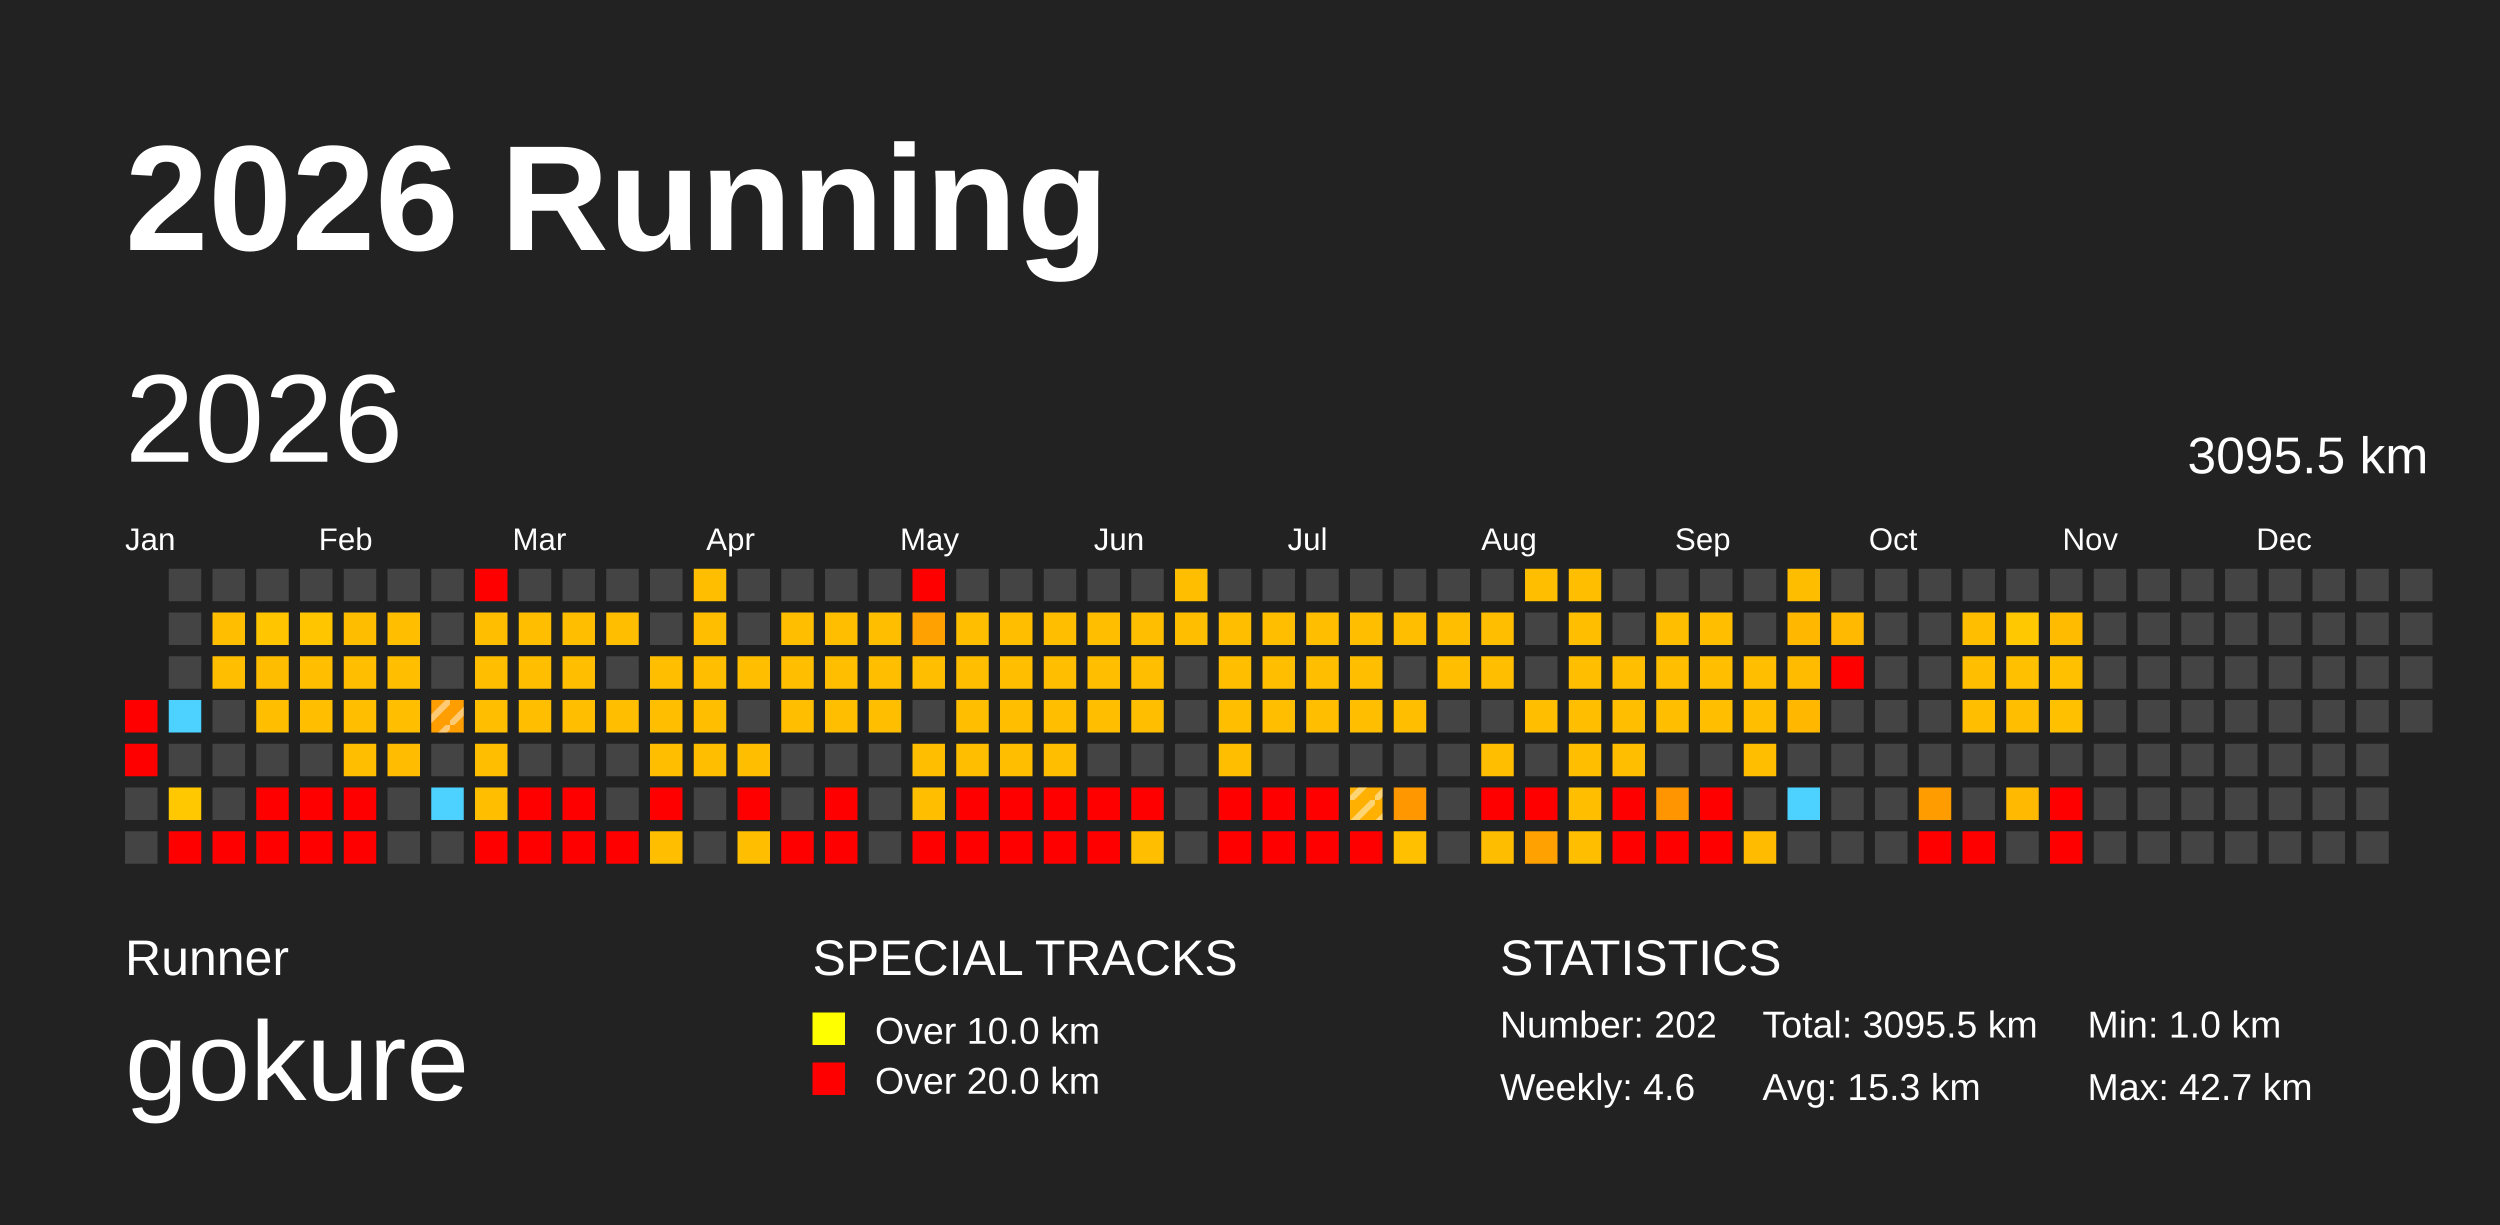
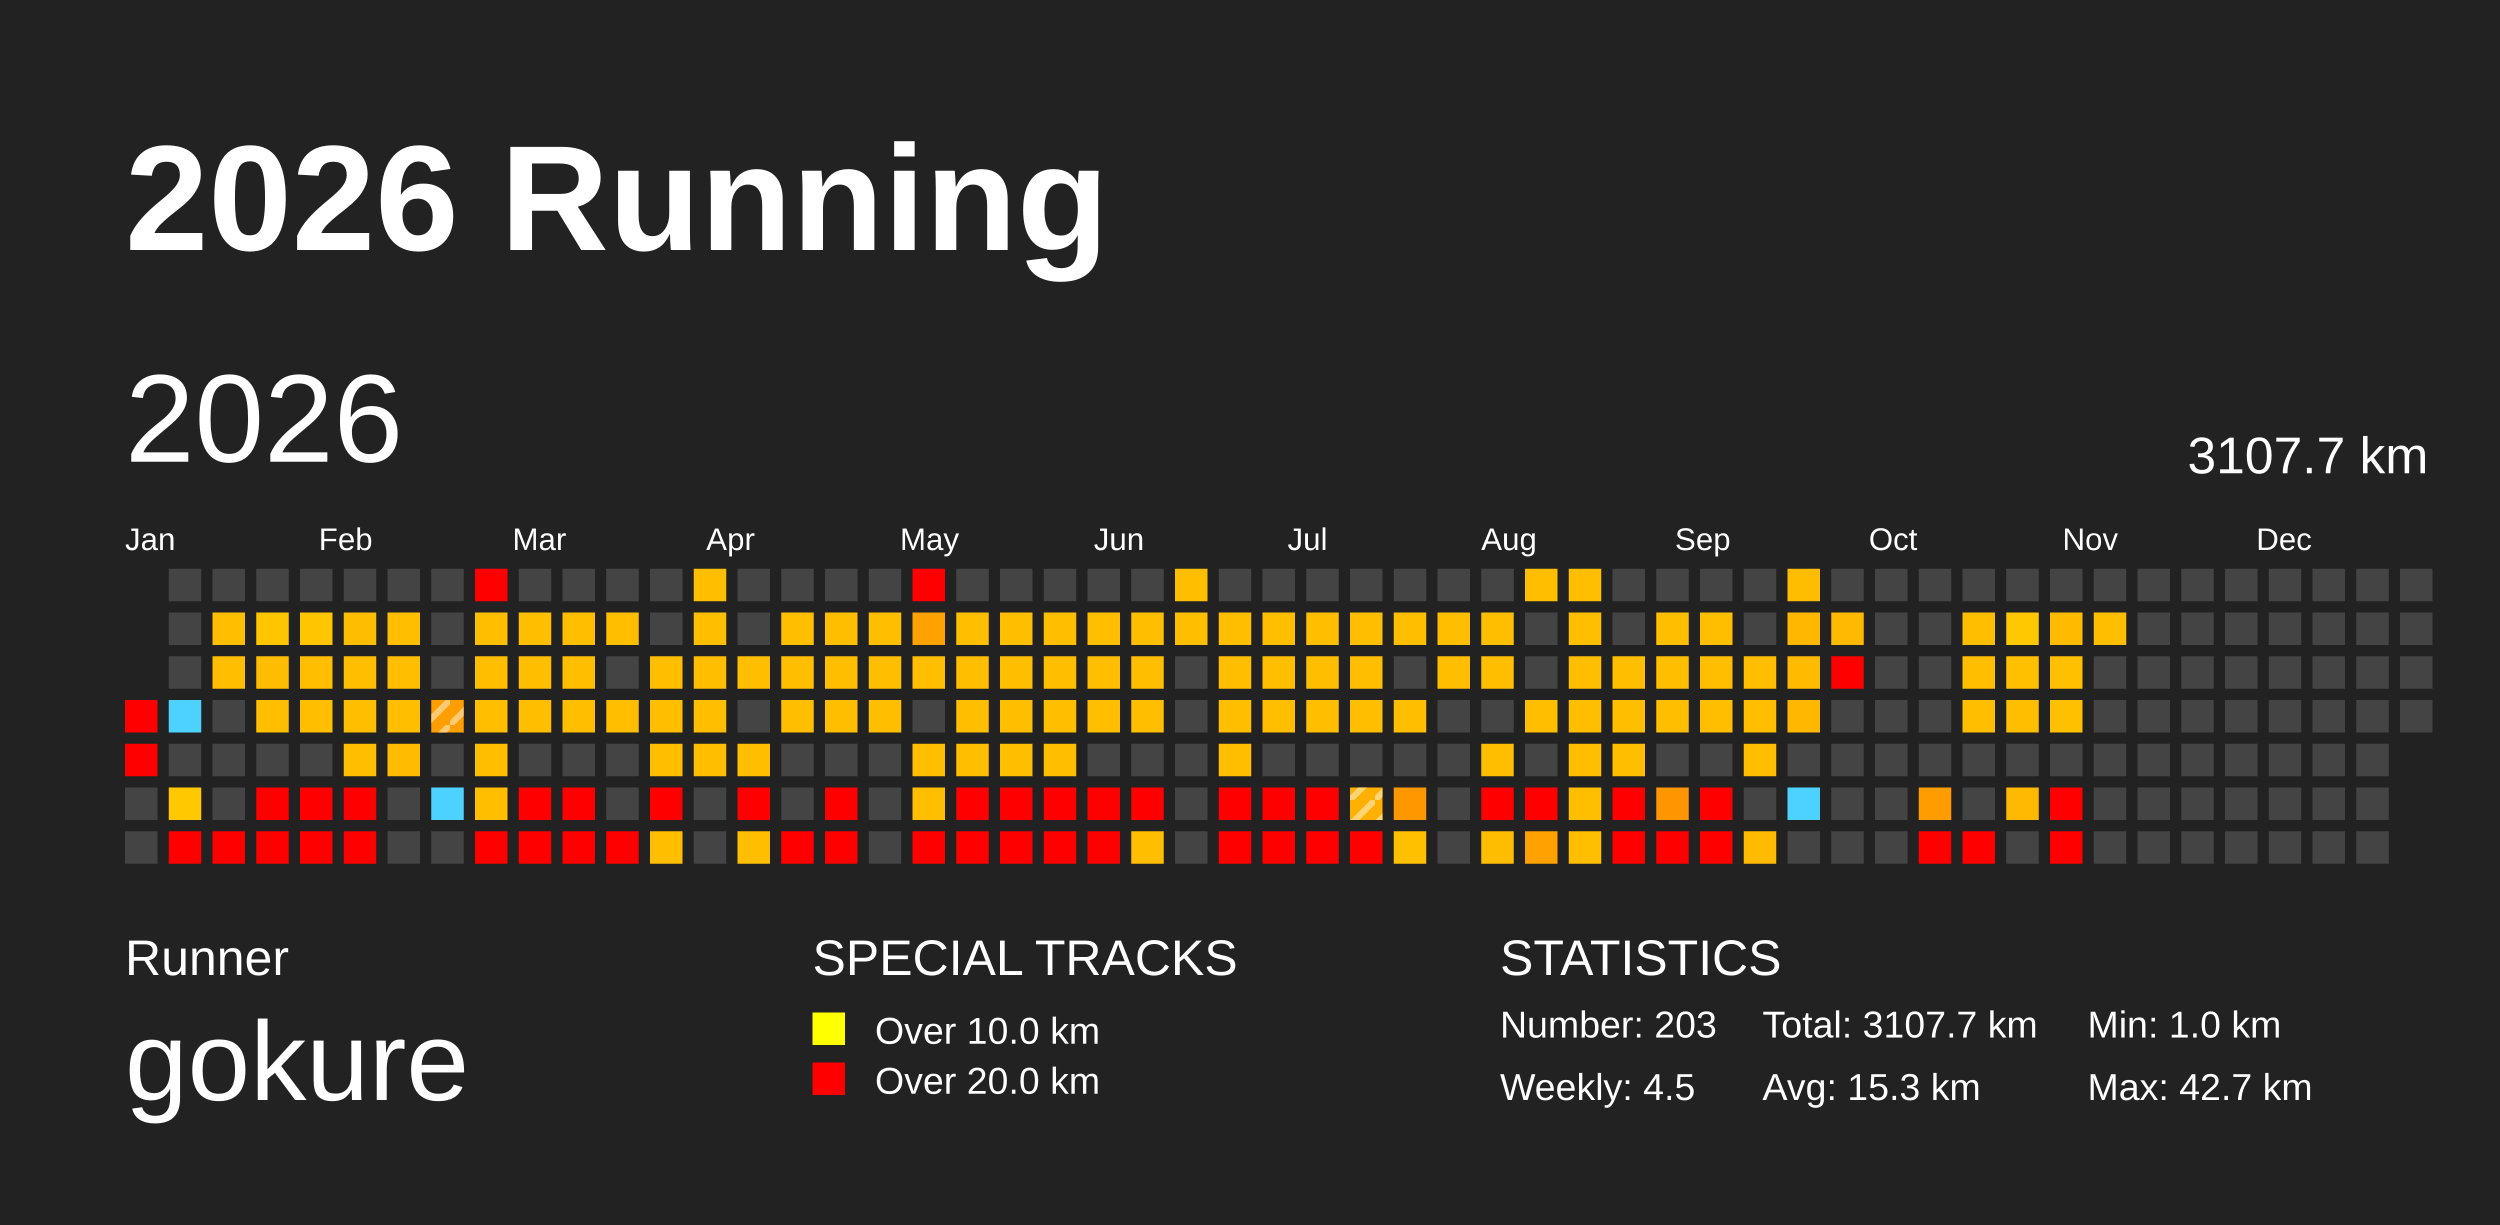
<svg xmlns="http://www.w3.org/2000/svg" baseProfile="full" height="98mm" version="1.1" viewBox="0,0,200,98" width="200mm">
  <defs>
    <pattern height="2" id="indoor-stripe" patternUnits="userSpaceOnUse" width="2">
      <line stroke="white" stroke-opacity="0.45" stroke-width="0.5" x1="0" x2="2" y1="2" y2="0" />
    </pattern>
  </defs>
  <rect fill="#222222" height="98" width="200" x="0" y="0" />
  <text fill="#FFFFFF" style="font-size:12px; font-family:Arial; font-weight:bold;" x="10" y="20">2026 Running</text>
  <text fill="#FFFFFF" style="font-size:4px; font-family:Arial" x="10" y="78">Runner</text>
  <text fill="#FFFFFF" style="font-size:9px; font-family:Arial" x="10" y="88">gokure</text>
  <text fill="#FFFFFF" style="font-size:4px; font-family:Arial" x="65" y="78">SPECIAL TRACKS</text>
  <rect fill="yellow" height="2.6" width="2.6" x="65" y="81" />
  <text fill="#FFFFFF" style="font-size:3px; font-family:Arial" x="70" y="83.5">Over 10.0 km</text>
  <rect fill="red" height="2.6" width="2.6" x="65" y="85" />
  <text fill="#FFFFFF" style="font-size:3px; font-family:Arial" x="70" y="87.5">Over 20.0 km</text>
  <text fill="#FFFFFF" style="font-size:4px; font-family:Arial" x="120" y="78">STATISTICS</text>
-   <text fill="#FFFFFF" style="font-size:3px; font-family:Arial" x="120" y="83">Number: 202</text>
-   <text fill="#FFFFFF" style="font-size:3px; font-family:Arial" x="120" y="88">Weekly: 4.6</text>
-   <text fill="#FFFFFF" style="font-size:3px; font-family:Arial" x="141" y="83">Total: 3095.5 km</text>
+   <text fill="#FFFFFF" style="font-size:3px; font-family:Arial" x="120" y="83">Number: 203</text>
+   <text fill="#FFFFFF" style="font-size:3px; font-family:Arial" x="120" y="88">Weekly: 4.5</text>
+   <text fill="#FFFFFF" style="font-size:3px; font-family:Arial" x="141" y="83">Total: 3107.7 km</text>
  <text fill="#FFFFFF" style="font-size:3px; font-family:Arial" x="141" y="88">Avg: 15.3 km</text>
  <text fill="#FFFFFF" style="font-size:3px; font-family:Arial" x="167" y="83">Min: 1.0 km</text>
  <text fill="#FFFFFF" style="font-size:3px; font-family:Arial" x="167" y="88">Max: 42.7 km</text>
  <text dominant-baseline="hanging" fill="#FFFFFF" style="font-size:10.0px; font-family:Arial;" x="10" y="30">2026</text>
-   <text dominant-baseline="hanging" fill="#FFFFFF" style="font-size:4.125px; font-family:Arial;" x="175" y="35">3095.5 km</text>
+   <text dominant-baseline="hanging" fill="#FFFFFF" style="font-size:4.125px; font-family:Arial;" x="175" y="35">3107.7 km</text>
  <text fill="#FFFFFF" style="font-size:2.5px; font-family:Arial" x="10.0" y="44">Jan</text>
  <text fill="#FFFFFF" style="font-size:2.5px; font-family:Arial" x="25.5" y="44">Feb</text>
  <text fill="#FFFFFF" style="font-size:2.5px; font-family:Arial" x="41.0" y="44">Mar</text>
  <text fill="#FFFFFF" style="font-size:2.5px; font-family:Arial" x="56.5" y="44">Apr</text>
  <text fill="#FFFFFF" style="font-size:2.5px; font-family:Arial" x="72.0" y="44">May</text>
  <text fill="#FFFFFF" style="font-size:2.5px; font-family:Arial" x="87.5" y="44">Jun</text>
  <text fill="#FFFFFF" style="font-size:2.5px; font-family:Arial" x="103.0" y="44">Jul</text>
  <text fill="#FFFFFF" style="font-size:2.5px; font-family:Arial" x="118.5" y="44">Aug</text>
  <text fill="#FFFFFF" style="font-size:2.5px; font-family:Arial" x="134.0" y="44">Sep</text>
  <text fill="#FFFFFF" style="font-size:2.5px; font-family:Arial" x="149.5" y="44">Oct</text>
  <text fill="#FFFFFF" style="font-size:2.5px; font-family:Arial" x="165.0" y="44">Nov</text>
  <text fill="#FFFFFF" style="font-size:2.5px; font-family:Arial" x="180.5" y="44">Dec</text>
  <rect fill="red" height="2.6" width="2.6" x="10.0" y="56.0" />
  <rect fill="red" height="2.6" width="2.6" x="10.0" y="59.5" />
  <rect fill="#444444" height="2.6" width="2.6" x="10.0" y="63.0" />
  <rect fill="#444444" height="2.6" width="2.6" x="10.0" y="66.5" />
  <rect fill="#444444" height="2.6" width="2.6" x="13.5" y="45.5" />
  <rect fill="#444444" height="2.6" width="2.6" x="13.5" y="49.0" />
  <rect fill="#444444" height="2.6" width="2.6" x="13.5" y="52.5" />
  <rect fill="#4dd2ff" height="2.6" width="2.6" x="13.5" y="56.0" />
  <rect fill="#444444" height="2.6" width="2.6" x="13.5" y="59.5" />
  <rect fill="#ffc800" height="2.6" width="2.6" x="13.5" y="63.0" />
  <rect fill="red" height="2.6" width="2.6" x="13.5" y="66.5" />
  <rect fill="#444444" height="2.6" width="2.6" x="17.0" y="45.5" />
  <rect fill="#ffbe00" height="2.6" width="2.6" x="17.0" y="49.0" />
  <rect fill="#ffbe00" height="2.6" width="2.6" x="17.0" y="52.5" />
  <rect fill="#444444" height="2.6" width="2.6" x="17.0" y="56.0" />
  <rect fill="#444444" height="2.6" width="2.6" x="17.0" y="59.5" />
  <rect fill="#444444" height="2.6" width="2.6" x="17.0" y="63.0" />
  <rect fill="red" height="2.6" width="2.6" x="17.0" y="66.5" />
  <rect fill="#444444" height="2.6" width="2.6" x="20.5" y="45.5" />
  <rect fill="#ffc600" height="2.6" width="2.6" x="20.5" y="49.0" />
  <rect fill="#ffbd00" height="2.6" width="2.6" x="20.5" y="52.5" />
  <rect fill="#ffbe00" height="2.6" width="2.6" x="20.5" y="56.0" />
  <rect fill="#444444" height="2.6" width="2.6" x="20.5" y="59.5" />
  <rect fill="red" height="2.6" width="2.6" x="20.5" y="63.0" />
  <rect fill="red" height="2.6" width="2.6" x="20.5" y="66.5" />
  <rect fill="#444444" height="2.6" width="2.6" x="24.0" y="45.5" />
  <rect fill="#ffc600" height="2.6" width="2.6" x="24.0" y="49.0" />
  <rect fill="#ffbe00" height="2.6" width="2.6" x="24.0" y="52.5" />
  <rect fill="#ffbe00" height="2.6" width="2.6" x="24.0" y="56.0" />
  <rect fill="#444444" height="2.6" width="2.6" x="24.0" y="59.5" />
  <rect fill="red" height="2.6" width="2.6" x="24.0" y="63.0" />
  <rect fill="red" height="2.6" width="2.6" x="24.0" y="66.5" />
  <rect fill="#444444" height="2.6" width="2.6" x="27.5" y="45.5" />
  <rect fill="#ffbd00" height="2.6" width="2.6" x="27.5" y="49.0" />
  <rect fill="#ffbe00" height="2.6" width="2.6" x="27.5" y="52.5" />
  <rect fill="#ffbe00" height="2.6" width="2.6" x="27.5" y="56.0" />
  <rect fill="#ffbe00" height="2.6" width="2.6" x="27.5" y="59.5" />
  <rect fill="red" height="2.6" width="2.6" x="27.5" y="63.0" />
  <rect fill="red" height="2.6" width="2.6" x="27.5" y="66.5" />
  <rect fill="#444444" height="2.6" width="2.6" x="31.0" y="45.5" />
  <rect fill="#ffbe00" height="2.6" width="2.6" x="31.0" y="49.0" />
  <rect fill="#ffbe00" height="2.6" width="2.6" x="31.0" y="52.5" />
  <rect fill="#ffbe00" height="2.6" width="2.6" x="31.0" y="56.0" />
  <rect fill="#ffbc00" height="2.6" width="2.6" x="31.0" y="59.5" />
  <rect fill="#444444" height="2.6" width="2.6" x="31.0" y="63.0" />
  <rect fill="#444444" height="2.6" width="2.6" x="31.0" y="66.5" />
  <rect fill="#444444" height="2.6" width="2.6" x="34.5" y="45.5" />
  <rect fill="#444444" height="2.6" width="2.6" x="34.5" y="49.0" />
  <rect fill="#444444" height="2.6" width="2.6" x="34.5" y="52.5" />
  <rect fill="#ff9e00" height="2.6" width="2.6" x="34.5" y="56.0" />
  <rect fill="url(#indoor-stripe)" height="2.6" style="pointer-events: none;" width="2.6" x="34.5" y="56.0" />
  <rect fill="#444444" height="2.6" width="2.6" x="34.5" y="59.5" />
  <rect fill="#4dd2ff" height="2.6" width="2.6" x="34.5" y="63.0" />
  <rect fill="#444444" height="2.6" width="2.6" x="34.5" y="66.5" />
  <rect fill="red" height="2.6" width="2.6" x="38.0" y="45.5" />
  <rect fill="#ffbe00" height="2.6" width="2.6" x="38.0" y="49.0" />
  <rect fill="#ffbe00" height="2.6" width="2.6" x="38.0" y="52.5" />
  <rect fill="#ffbe00" height="2.6" width="2.6" x="38.0" y="56.0" />
  <rect fill="#ffbe00" height="2.6" width="2.6" x="38.0" y="59.5" />
  <rect fill="#ffbe00" height="2.6" width="2.6" x="38.0" y="63.0" />
  <rect fill="red" height="2.6" width="2.6" x="38.0" y="66.5" />
  <rect fill="#444444" height="2.6" width="2.6" x="41.5" y="45.5" />
  <rect fill="#ffbe00" height="2.6" width="2.6" x="41.5" y="49.0" />
  <rect fill="#ffbe00" height="2.6" width="2.6" x="41.5" y="52.5" />
  <rect fill="#ffbe00" height="2.6" width="2.6" x="41.5" y="56.0" />
  <rect fill="#444444" height="2.6" width="2.6" x="41.5" y="59.5" />
  <rect fill="red" height="2.6" width="2.6" x="41.5" y="63.0" />
  <rect fill="red" height="2.6" width="2.6" x="41.5" y="66.5" />
  <rect fill="#444444" height="2.6" width="2.6" x="45.0" y="45.5" />
  <rect fill="#ffbe00" height="2.6" width="2.6" x="45.0" y="49.0" />
  <rect fill="#ffbe00" height="2.6" width="2.6" x="45.0" y="52.5" />
  <rect fill="#ffbe00" height="2.6" width="2.6" x="45.0" y="56.0" />
  <rect fill="#444444" height="2.6" width="2.6" x="45.0" y="59.5" />
  <rect fill="red" height="2.6" width="2.6" x="45.0" y="63.0" />
  <rect fill="red" height="2.6" width="2.6" x="45.0" y="66.5" />
  <rect fill="#444444" height="2.6" width="2.6" x="48.5" y="45.5" />
  <rect fill="#ffbe00" height="2.6" width="2.6" x="48.5" y="49.0" />
  <rect fill="#444444" height="2.6" width="2.6" x="48.5" y="52.5" />
  <rect fill="#ffbe00" height="2.6" width="2.6" x="48.5" y="56.0" />
  <rect fill="#444444" height="2.6" width="2.6" x="48.5" y="59.5" />
  <rect fill="#444444" height="2.6" width="2.6" x="48.5" y="63.0" />
  <rect fill="red" height="2.6" width="2.6" x="48.5" y="66.5" />
  <rect fill="#444444" height="2.6" width="2.6" x="52.0" y="45.5" />
  <rect fill="#444444" height="2.6" width="2.6" x="52.0" y="49.0" />
  <rect fill="#ffbe00" height="2.6" width="2.6" x="52.0" y="52.5" />
  <rect fill="#ffbe00" height="2.6" width="2.6" x="52.0" y="56.0" />
  <rect fill="#ffbe00" height="2.6" width="2.6" x="52.0" y="59.5" />
  <rect fill="red" height="2.6" width="2.6" x="52.0" y="63.0" />
  <rect fill="#ffbe00" height="2.6" width="2.6" x="52.0" y="66.5" />
  <rect fill="#ffbe00" height="2.6" width="2.6" x="55.5" y="45.5" />
  <rect fill="#ffbe00" height="2.6" width="2.6" x="55.5" y="49.0" />
  <rect fill="#ffbe00" height="2.6" width="2.6" x="55.5" y="52.5" />
  <rect fill="#ffbe00" height="2.6" width="2.6" x="55.5" y="56.0" />
  <rect fill="#ffbe00" height="2.6" width="2.6" x="55.5" y="59.5" />
  <rect fill="#444444" height="2.6" width="2.6" x="55.5" y="63.0" />
  <rect fill="#444444" height="2.6" width="2.6" x="55.5" y="66.5" />
  <rect fill="#444444" height="2.6" width="2.6" x="59.0" y="45.5" />
  <rect fill="#444444" height="2.6" width="2.6" x="59.0" y="49.0" />
  <rect fill="#ffbe00" height="2.6" width="2.6" x="59.0" y="52.5" />
  <rect fill="#444444" height="2.6" width="2.6" x="59.0" y="56.0" />
  <rect fill="#ffbe00" height="2.6" width="2.6" x="59.0" y="59.5" />
  <rect fill="red" height="2.6" width="2.6" x="59.0" y="63.0" />
  <rect fill="#ffbf00" height="2.6" width="2.6" x="59.0" y="66.5" />
  <rect fill="#444444" height="2.6" width="2.6" x="62.5" y="45.5" />
  <rect fill="#ffbe00" height="2.6" width="2.6" x="62.5" y="49.0" />
  <rect fill="#ffbe00" height="2.6" width="2.6" x="62.5" y="52.5" />
  <rect fill="#ffbe00" height="2.6" width="2.6" x="62.5" y="56.0" />
  <rect fill="#444444" height="2.6" width="2.6" x="62.5" y="59.5" />
  <rect fill="#444444" height="2.6" width="2.6" x="62.5" y="63.0" />
  <rect fill="red" height="2.6" width="2.6" x="62.5" y="66.5" />
  <rect fill="#444444" height="2.6" width="2.6" x="66.0" y="45.5" />
  <rect fill="#ffbe00" height="2.6" width="2.6" x="66.0" y="49.0" />
  <rect fill="#ffbe00" height="2.6" width="2.6" x="66.0" y="52.5" />
  <rect fill="#ffbe00" height="2.6" width="2.6" x="66.0" y="56.0" />
  <rect fill="#444444" height="2.6" width="2.6" x="66.0" y="59.5" />
  <rect fill="red" height="2.6" width="2.6" x="66.0" y="63.0" />
  <rect fill="red" height="2.6" width="2.6" x="66.0" y="66.5" />
  <rect fill="#444444" height="2.6" width="2.6" x="69.5" y="45.5" />
  <rect fill="#ffbe00" height="2.6" width="2.6" x="69.5" y="49.0" />
  <rect fill="#ffbe00" height="2.6" width="2.6" x="69.5" y="52.5" />
  <rect fill="#ffbe00" height="2.6" width="2.6" x="69.5" y="56.0" />
  <rect fill="#444444" height="2.6" width="2.6" x="69.5" y="59.5" />
  <rect fill="#444444" height="2.6" width="2.6" x="69.5" y="63.0" />
  <rect fill="#444444" height="2.6" width="2.6" x="69.5" y="66.5" />
  <rect fill="red" height="2.6" width="2.6" x="73.0" y="45.5" />
  <rect fill="#ffa100" height="2.6" width="2.6" x="73.0" y="49.0" />
  <rect fill="#ffbe00" height="2.6" width="2.6" x="73.0" y="52.5" />
  <rect fill="#444444" height="2.6" width="2.6" x="73.0" y="56.0" />
  <rect fill="#ffbe00" height="2.6" width="2.6" x="73.0" y="59.5" />
  <rect fill="#ffbe00" height="2.6" width="2.6" x="73.0" y="63.0" />
  <rect fill="red" height="2.6" width="2.6" x="73.0" y="66.5" />
  <rect fill="#444444" height="2.6" width="2.6" x="76.5" y="45.5" />
  <rect fill="#ffbe00" height="2.6" width="2.6" x="76.5" y="49.0" />
  <rect fill="#ffbe00" height="2.6" width="2.6" x="76.5" y="52.5" />
  <rect fill="#ffbe00" height="2.6" width="2.6" x="76.5" y="56.0" />
  <rect fill="#ffbe00" height="2.6" width="2.6" x="76.5" y="59.5" />
  <rect fill="red" height="2.6" width="2.6" x="76.5" y="63.0" />
  <rect fill="red" height="2.6" width="2.6" x="76.5" y="66.5" />
  <rect fill="#444444" height="2.6" width="2.6" x="80.0" y="45.5" />
  <rect fill="#ffbe00" height="2.6" width="2.6" x="80.0" y="49.0" />
  <rect fill="#ffbe00" height="2.6" width="2.6" x="80.0" y="52.5" />
  <rect fill="#ffbe00" height="2.6" width="2.6" x="80.0" y="56.0" />
  <rect fill="#ffbe00" height="2.6" width="2.6" x="80.0" y="59.5" />
  <rect fill="red" height="2.6" width="2.6" x="80.0" y="63.0" />
  <rect fill="red" height="2.6" width="2.6" x="80.0" y="66.5" />
  <rect fill="#444444" height="2.6" width="2.6" x="83.5" y="45.5" />
  <rect fill="#ffbe00" height="2.6" width="2.6" x="83.5" y="49.0" />
  <rect fill="#ffbe00" height="2.6" width="2.6" x="83.5" y="52.5" />
  <rect fill="#ffbe00" height="2.6" width="2.6" x="83.5" y="56.0" />
  <rect fill="#ffbe00" height="2.6" width="2.6" x="83.5" y="59.5" />
  <rect fill="red" height="2.6" width="2.6" x="83.5" y="63.0" />
  <rect fill="red" height="2.6" width="2.6" x="83.5" y="66.5" />
  <rect fill="#444444" height="2.6" width="2.6" x="87.0" y="45.5" />
  <rect fill="#ffbe00" height="2.6" width="2.6" x="87.0" y="49.0" />
  <rect fill="#ffbe00" height="2.6" width="2.6" x="87.0" y="52.5" />
  <rect fill="#ffbe00" height="2.6" width="2.6" x="87.0" y="56.0" />
  <rect fill="#444444" height="2.6" width="2.6" x="87.0" y="59.5" />
  <rect fill="red" height="2.6" width="2.6" x="87.0" y="63.0" />
  <rect fill="red" height="2.6" width="2.6" x="87.0" y="66.5" />
  <rect fill="#444444" height="2.6" width="2.6" x="90.5" y="45.5" />
  <rect fill="#ffbe00" height="2.6" width="2.6" x="90.5" y="49.0" />
  <rect fill="#ffbe00" height="2.6" width="2.6" x="90.5" y="52.5" />
  <rect fill="#ffbe00" height="2.6" width="2.6" x="90.5" y="56.0" />
  <rect fill="#444444" height="2.6" width="2.6" x="90.5" y="59.5" />
  <rect fill="red" height="2.6" width="2.6" x="90.5" y="63.0" />
  <rect fill="#ffbe00" height="2.6" width="2.6" x="90.5" y="66.5" />
  <rect fill="#ffbe00" height="2.6" width="2.6" x="94.0" y="45.5" />
  <rect fill="#ffbe00" height="2.6" width="2.6" x="94.0" y="49.0" />
  <rect fill="#444444" height="2.6" width="2.6" x="94.0" y="52.5" />
  <rect fill="#444444" height="2.6" width="2.6" x="94.0" y="56.0" />
  <rect fill="#444444" height="2.6" width="2.6" x="94.0" y="59.5" />
  <rect fill="#444444" height="2.6" width="2.6" x="94.0" y="63.0" />
  <rect fill="#444444" height="2.6" width="2.6" x="94.0" y="66.5" />
  <rect fill="#444444" height="2.6" width="2.6" x="97.5" y="45.5" />
  <rect fill="#ffbe00" height="2.6" width="2.6" x="97.5" y="49.0" />
  <rect fill="#ffbe00" height="2.6" width="2.6" x="97.5" y="52.5" />
  <rect fill="#ffbe00" height="2.6" width="2.6" x="97.5" y="56.0" />
  <rect fill="#ffbe00" height="2.6" width="2.6" x="97.5" y="59.5" />
  <rect fill="red" height="2.6" width="2.6" x="97.5" y="63.0" />
  <rect fill="red" height="2.6" width="2.6" x="97.5" y="66.5" />
  <rect fill="#444444" height="2.6" width="2.6" x="101.0" y="45.5" />
  <rect fill="#ffbf00" height="2.6" width="2.6" x="101.0" y="49.0" />
  <rect fill="#ffbe00" height="2.6" width="2.6" x="101.0" y="52.5" />
  <rect fill="#ffbe00" height="2.6" width="2.6" x="101.0" y="56.0" />
  <rect fill="#444444" height="2.6" width="2.6" x="101.0" y="59.5" />
  <rect fill="red" height="2.6" width="2.6" x="101.0" y="63.0" />
  <rect fill="red" height="2.6" width="2.6" x="101.0" y="66.5" />
  <rect fill="#444444" height="2.6" width="2.6" x="104.5" y="45.5" />
  <rect fill="#ffbe00" height="2.6" width="2.6" x="104.5" y="49.0" />
  <rect fill="#ffbf00" height="2.6" width="2.6" x="104.5" y="52.5" />
  <rect fill="#ffbe00" height="2.6" width="2.6" x="104.5" y="56.0" />
  <rect fill="#444444" height="2.6" width="2.6" x="104.5" y="59.5" />
  <rect fill="red" height="2.6" width="2.6" x="104.5" y="63.0" />
  <rect fill="red" height="2.6" width="2.6" x="104.5" y="66.5" />
  <rect fill="#444444" height="2.6" width="2.6" x="108.0" y="45.5" />
  <rect fill="#ffbe00" height="2.6" width="2.6" x="108.0" y="49.0" />
  <rect fill="#ffbe00" height="2.6" width="2.6" x="108.0" y="52.5" />
  <rect fill="#ffbe00" height="2.6" width="2.6" x="108.0" y="56.0" />
  <rect fill="#444444" height="2.6" width="2.6" x="108.0" y="59.5" />
  <rect fill="#ffb000" height="2.6" width="2.6" x="108.0" y="63.0" />
  <rect fill="url(#indoor-stripe)" height="2.6" style="pointer-events: none;" width="2.6" x="108.0" y="63.0" />
  <rect fill="red" height="2.6" width="2.6" x="108.0" y="66.5" />
  <rect fill="#444444" height="2.6" width="2.6" x="111.5" y="45.5" />
  <rect fill="#ffbe00" height="2.6" width="2.6" x="111.5" y="49.0" />
  <rect fill="#444444" height="2.6" width="2.6" x="111.5" y="52.5" />
  <rect fill="#ffbe00" height="2.6" width="2.6" x="111.5" y="56.0" />
  <rect fill="#444444" height="2.6" width="2.6" x="111.5" y="59.5" />
  <rect fill="#ff9800" height="2.6" width="2.6" x="111.5" y="63.0" />
  <rect fill="#ffc000" height="2.6" width="2.6" x="111.5" y="66.5" />
  <rect fill="#444444" height="2.6" width="2.6" x="115.0" y="45.5" />
  <rect fill="#ffbe00" height="2.6" width="2.6" x="115.0" y="49.0" />
  <rect fill="#ffbe00" height="2.6" width="2.6" x="115.0" y="52.5" />
  <rect fill="#444444" height="2.6" width="2.6" x="115.0" y="56.0" />
  <rect fill="#444444" height="2.6" width="2.6" x="115.0" y="59.5" />
  <rect fill="#444444" height="2.6" width="2.6" x="115.0" y="63.0" />
  <rect fill="#444444" height="2.6" width="2.6" x="115.0" y="66.5" />
  <rect fill="#444444" height="2.6" width="2.6" x="118.5" y="45.5" />
  <rect fill="#ffbe00" height="2.6" width="2.6" x="118.5" y="49.0" />
  <rect fill="#ffbe00" height="2.6" width="2.6" x="118.5" y="52.5" />
  <rect fill="#444444" height="2.6" width="2.6" x="118.5" y="56.0" />
  <rect fill="#ffbe00" height="2.6" width="2.6" x="118.5" y="59.5" />
  <rect fill="red" height="2.6" width="2.6" x="118.5" y="63.0" />
  <rect fill="#ffbd00" height="2.6" width="2.6" x="118.5" y="66.5" />
  <rect fill="#ffbe00" height="2.6" width="2.6" x="122.0" y="45.5" />
  <rect fill="#444444" height="2.6" width="2.6" x="122.0" y="49.0" />
  <rect fill="#444444" height="2.6" width="2.6" x="122.0" y="52.5" />
  <rect fill="#ffbe00" height="2.6" width="2.6" x="122.0" y="56.0" />
  <rect fill="#444444" height="2.6" width="2.6" x="122.0" y="59.5" />
  <rect fill="red" height="2.6" width="2.6" x="122.0" y="63.0" />
  <rect fill="#ffa100" height="2.6" width="2.6" x="122.0" y="66.5" />
  <rect fill="#ffbe00" height="2.6" width="2.6" x="125.5" y="45.5" />
  <rect fill="#ffbe00" height="2.6" width="2.6" x="125.5" y="49.0" />
  <rect fill="#ffbe00" height="2.6" width="2.6" x="125.5" y="52.5" />
  <rect fill="#ffbe00" height="2.6" width="2.6" x="125.5" y="56.0" />
  <rect fill="#ffbe00" height="2.6" width="2.6" x="125.5" y="59.5" />
  <rect fill="#ffbe00" height="2.6" width="2.6" x="125.5" y="63.0" />
  <rect fill="#ffbf00" height="2.6" width="2.6" x="125.5" y="66.5" />
  <rect fill="#444444" height="2.6" width="2.6" x="129.0" y="45.5" />
  <rect fill="#444444" height="2.6" width="2.6" x="129.0" y="49.0" />
  <rect fill="#ffbe00" height="2.6" width="2.6" x="129.0" y="52.5" />
  <rect fill="#ffbe00" height="2.6" width="2.6" x="129.0" y="56.0" />
  <rect fill="#ffbe00" height="2.6" width="2.6" x="129.0" y="59.5" />
  <rect fill="red" height="2.6" width="2.6" x="129.0" y="63.0" />
  <rect fill="red" height="2.6" width="2.6" x="129.0" y="66.5" />
  <rect fill="#444444" height="2.6" width="2.6" x="132.5" y="45.5" />
  <rect fill="#ffbe00" height="2.6" width="2.6" x="132.5" y="49.0" />
  <rect fill="#ffbe00" height="2.6" width="2.6" x="132.5" y="52.5" />
  <rect fill="#ffbe00" height="2.6" width="2.6" x="132.5" y="56.0" />
  <rect fill="#444444" height="2.6" width="2.6" x="132.5" y="59.5" />
  <rect fill="#ff9500" height="2.6" width="2.6" x="132.5" y="63.0" />
  <rect fill="red" height="2.6" width="2.6" x="132.5" y="66.5" />
  <rect fill="#444444" height="2.6" width="2.6" x="136.0" y="45.5" />
  <rect fill="#ffbe00" height="2.6" width="2.6" x="136.0" y="49.0" />
  <rect fill="#ffbe00" height="2.6" width="2.6" x="136.0" y="52.5" />
  <rect fill="#ffbe00" height="2.6" width="2.6" x="136.0" y="56.0" />
  <rect fill="#444444" height="2.6" width="2.6" x="136.0" y="59.5" />
  <rect fill="red" height="2.6" width="2.6" x="136.0" y="63.0" />
  <rect fill="red" height="2.6" width="2.6" x="136.0" y="66.5" />
  <rect fill="#444444" height="2.6" width="2.6" x="139.5" y="45.5" />
  <rect fill="#444444" height="2.6" width="2.6" x="139.5" y="49.0" />
  <rect fill="#ffbe00" height="2.6" width="2.6" x="139.5" y="52.5" />
  <rect fill="#ffbe00" height="2.6" width="2.6" x="139.5" y="56.0" />
  <rect fill="#ffbe00" height="2.6" width="2.6" x="139.5" y="59.5" />
  <rect fill="#444444" height="2.6" width="2.6" x="139.5" y="63.0" />
  <rect fill="#ffbb00" height="2.6" width="2.6" x="139.5" y="66.5" />
  <rect fill="#ffbd00" height="2.6" width="2.6" x="143.0" y="45.5" />
  <rect fill="#ffb700" height="2.6" width="2.6" x="143.0" y="49.0" />
  <rect fill="#ffbb00" height="2.6" width="2.6" x="143.0" y="52.5" />
  <rect fill="#ffb700" height="2.6" width="2.6" x="143.0" y="56.0" />
  <rect fill="#444444" height="2.6" width="2.6" x="143.0" y="59.5" />
  <rect fill="#4dd2ff" height="2.6" width="2.6" x="143.0" y="63.0" />
  <rect fill="#444444" height="2.6" width="2.6" x="143.0" y="66.5" />
  <rect fill="#444444" height="2.6" width="2.6" x="146.5" y="45.5" />
  <rect fill="#ffb900" height="2.6" width="2.6" x="146.5" y="49.0" />
  <rect fill="red" height="2.6" width="2.6" x="146.5" y="52.5" />
  <rect fill="#444444" height="2.6" width="2.6" x="146.5" y="56.0" />
  <rect fill="#444444" height="2.6" width="2.6" x="146.5" y="59.5" />
  <rect fill="#444444" height="2.6" width="2.6" x="146.5" y="63.0" />
  <rect fill="#444444" height="2.6" width="2.6" x="146.5" y="66.5" />
  <rect fill="#444444" height="2.6" width="2.6" x="150.0" y="45.5" />
  <rect fill="#444444" height="2.6" width="2.6" x="150.0" y="49.0" />
  <rect fill="#444444" height="2.6" width="2.6" x="150.0" y="52.5" />
  <rect fill="#444444" height="2.6" width="2.6" x="150.0" y="56.0" />
  <rect fill="#444444" height="2.6" width="2.6" x="150.0" y="59.5" />
  <rect fill="#444444" height="2.6" width="2.6" x="150.0" y="63.0" />
  <rect fill="#444444" height="2.6" width="2.6" x="150.0" y="66.5" />
  <rect fill="#444444" height="2.6" width="2.6" x="153.5" y="45.5" />
  <rect fill="#444444" height="2.6" width="2.6" x="153.5" y="49.0" />
  <rect fill="#444444" height="2.6" width="2.6" x="153.5" y="52.5" />
  <rect fill="#444444" height="2.6" width="2.6" x="153.5" y="56.0" />
  <rect fill="#444444" height="2.6" width="2.6" x="153.5" y="59.5" />
  <rect fill="#ff9d00" height="2.6" width="2.6" x="153.5" y="63.0" />
  <rect fill="red" height="2.6" width="2.6" x="153.5" y="66.5" />
  <rect fill="#444444" height="2.6" width="2.6" x="157.0" y="45.5" />
  <rect fill="#ffbe00" height="2.6" width="2.6" x="157.0" y="49.0" />
  <rect fill="#ffbe00" height="2.6" width="2.6" x="157.0" y="52.5" />
  <rect fill="#ffbe00" height="2.6" width="2.6" x="157.0" y="56.0" />
  <rect fill="#444444" height="2.6" width="2.6" x="157.0" y="59.5" />
  <rect fill="#444444" height="2.6" width="2.6" x="157.0" y="63.0" />
  <rect fill="red" height="2.6" width="2.6" x="157.0" y="66.5" />
  <rect fill="#444444" height="2.6" width="2.6" x="160.5" y="45.5" />
  <rect fill="#ffc800" height="2.6" width="2.6" x="160.5" y="49.0" />
  <rect fill="#ffc000" height="2.6" width="2.6" x="160.5" y="52.5" />
  <rect fill="#ffbe00" height="2.6" width="2.6" x="160.5" y="56.0" />
  <rect fill="#444444" height="2.6" width="2.6" x="160.5" y="59.5" />
  <rect fill="#ffb900" height="2.6" width="2.6" x="160.5" y="63.0" />
  <rect fill="#444444" height="2.6" width="2.6" x="160.5" y="66.5" />
  <rect fill="#444444" height="2.6" width="2.6" x="164.0" y="45.5" />
  <rect fill="#ffbb00" height="2.6" width="2.6" x="164.0" y="49.0" />
  <rect fill="#ffc000" height="2.6" width="2.6" x="164.0" y="52.5" />
  <rect fill="#ffc000" height="2.6" width="2.6" x="164.0" y="56.0" />
  <rect fill="#444444" height="2.6" width="2.6" x="164.0" y="59.5" />
  <rect fill="red" height="2.6" width="2.6" x="164.0" y="63.0" />
  <rect fill="red" height="2.6" width="2.6" x="164.0" y="66.5" />
  <rect fill="#444444" height="2.6" width="2.6" x="167.5" y="45.5" />
-   <rect fill="#444444" height="2.6" width="2.6" x="167.5" y="49.0" />
+   <rect fill="#ffbe00" height="2.6" width="2.6" x="167.5" y="49.0" />
  <rect fill="#444444" height="2.6" width="2.6" x="167.5" y="52.5" />
  <rect fill="#444444" height="2.6" width="2.6" x="167.5" y="56.0" />
  <rect fill="#444444" height="2.6" width="2.6" x="167.5" y="59.5" />
  <rect fill="#444444" height="2.6" width="2.6" x="167.5" y="63.0" />
  <rect fill="#444444" height="2.6" width="2.6" x="167.5" y="66.5" />
  <rect fill="#444444" height="2.6" width="2.6" x="171.0" y="45.5" />
  <rect fill="#444444" height="2.6" width="2.6" x="171.0" y="49.0" />
  <rect fill="#444444" height="2.6" width="2.6" x="171.0" y="52.5" />
  <rect fill="#444444" height="2.6" width="2.6" x="171.0" y="56.0" />
  <rect fill="#444444" height="2.6" width="2.6" x="171.0" y="59.5" />
  <rect fill="#444444" height="2.6" width="2.6" x="171.0" y="63.0" />
  <rect fill="#444444" height="2.6" width="2.6" x="171.0" y="66.5" />
  <rect fill="#444444" height="2.6" width="2.6" x="174.5" y="45.5" />
  <rect fill="#444444" height="2.6" width="2.6" x="174.5" y="49.0" />
  <rect fill="#444444" height="2.6" width="2.6" x="174.5" y="52.5" />
  <rect fill="#444444" height="2.6" width="2.6" x="174.5" y="56.0" />
  <rect fill="#444444" height="2.6" width="2.6" x="174.5" y="59.5" />
  <rect fill="#444444" height="2.6" width="2.6" x="174.5" y="63.0" />
  <rect fill="#444444" height="2.6" width="2.6" x="174.5" y="66.5" />
  <rect fill="#444444" height="2.6" width="2.6" x="178.0" y="45.5" />
  <rect fill="#444444" height="2.6" width="2.6" x="178.0" y="49.0" />
  <rect fill="#444444" height="2.6" width="2.6" x="178.0" y="52.5" />
  <rect fill="#444444" height="2.6" width="2.6" x="178.0" y="56.0" />
  <rect fill="#444444" height="2.6" width="2.6" x="178.0" y="59.5" />
  <rect fill="#444444" height="2.6" width="2.6" x="178.0" y="63.0" />
  <rect fill="#444444" height="2.6" width="2.6" x="178.0" y="66.5" />
  <rect fill="#444444" height="2.6" width="2.6" x="181.5" y="45.5" />
  <rect fill="#444444" height="2.6" width="2.6" x="181.5" y="49.0" />
  <rect fill="#444444" height="2.6" width="2.6" x="181.5" y="52.5" />
  <rect fill="#444444" height="2.6" width="2.6" x="181.5" y="56.0" />
  <rect fill="#444444" height="2.6" width="2.6" x="181.5" y="59.5" />
  <rect fill="#444444" height="2.6" width="2.6" x="181.5" y="63.0" />
  <rect fill="#444444" height="2.6" width="2.6" x="181.5" y="66.5" />
  <rect fill="#444444" height="2.6" width="2.6" x="185.0" y="45.5" />
  <rect fill="#444444" height="2.6" width="2.6" x="185.0" y="49.0" />
  <rect fill="#444444" height="2.6" width="2.6" x="185.0" y="52.5" />
  <rect fill="#444444" height="2.6" width="2.6" x="185.0" y="56.0" />
  <rect fill="#444444" height="2.6" width="2.6" x="185.0" y="59.5" />
  <rect fill="#444444" height="2.6" width="2.6" x="185.0" y="63.0" />
  <rect fill="#444444" height="2.6" width="2.6" x="185.0" y="66.5" />
  <rect fill="#444444" height="2.6" width="2.6" x="188.5" y="45.5" />
  <rect fill="#444444" height="2.6" width="2.6" x="188.5" y="49.0" />
  <rect fill="#444444" height="2.6" width="2.6" x="188.5" y="52.5" />
  <rect fill="#444444" height="2.6" width="2.6" x="188.5" y="56.0" />
  <rect fill="#444444" height="2.6" width="2.6" x="188.5" y="59.5" />
  <rect fill="#444444" height="2.6" width="2.6" x="188.5" y="63.0" />
  <rect fill="#444444" height="2.6" width="2.6" x="188.5" y="66.5" />
  <rect fill="#444444" height="2.6" width="2.6" x="192.0" y="45.5" />
  <rect fill="#444444" height="2.6" width="2.6" x="192.0" y="49.0" />
  <rect fill="#444444" height="2.6" width="2.6" x="192.0" y="52.5" />
  <rect fill="#444444" height="2.6" width="2.6" x="192.0" y="56.0" />
</svg>
